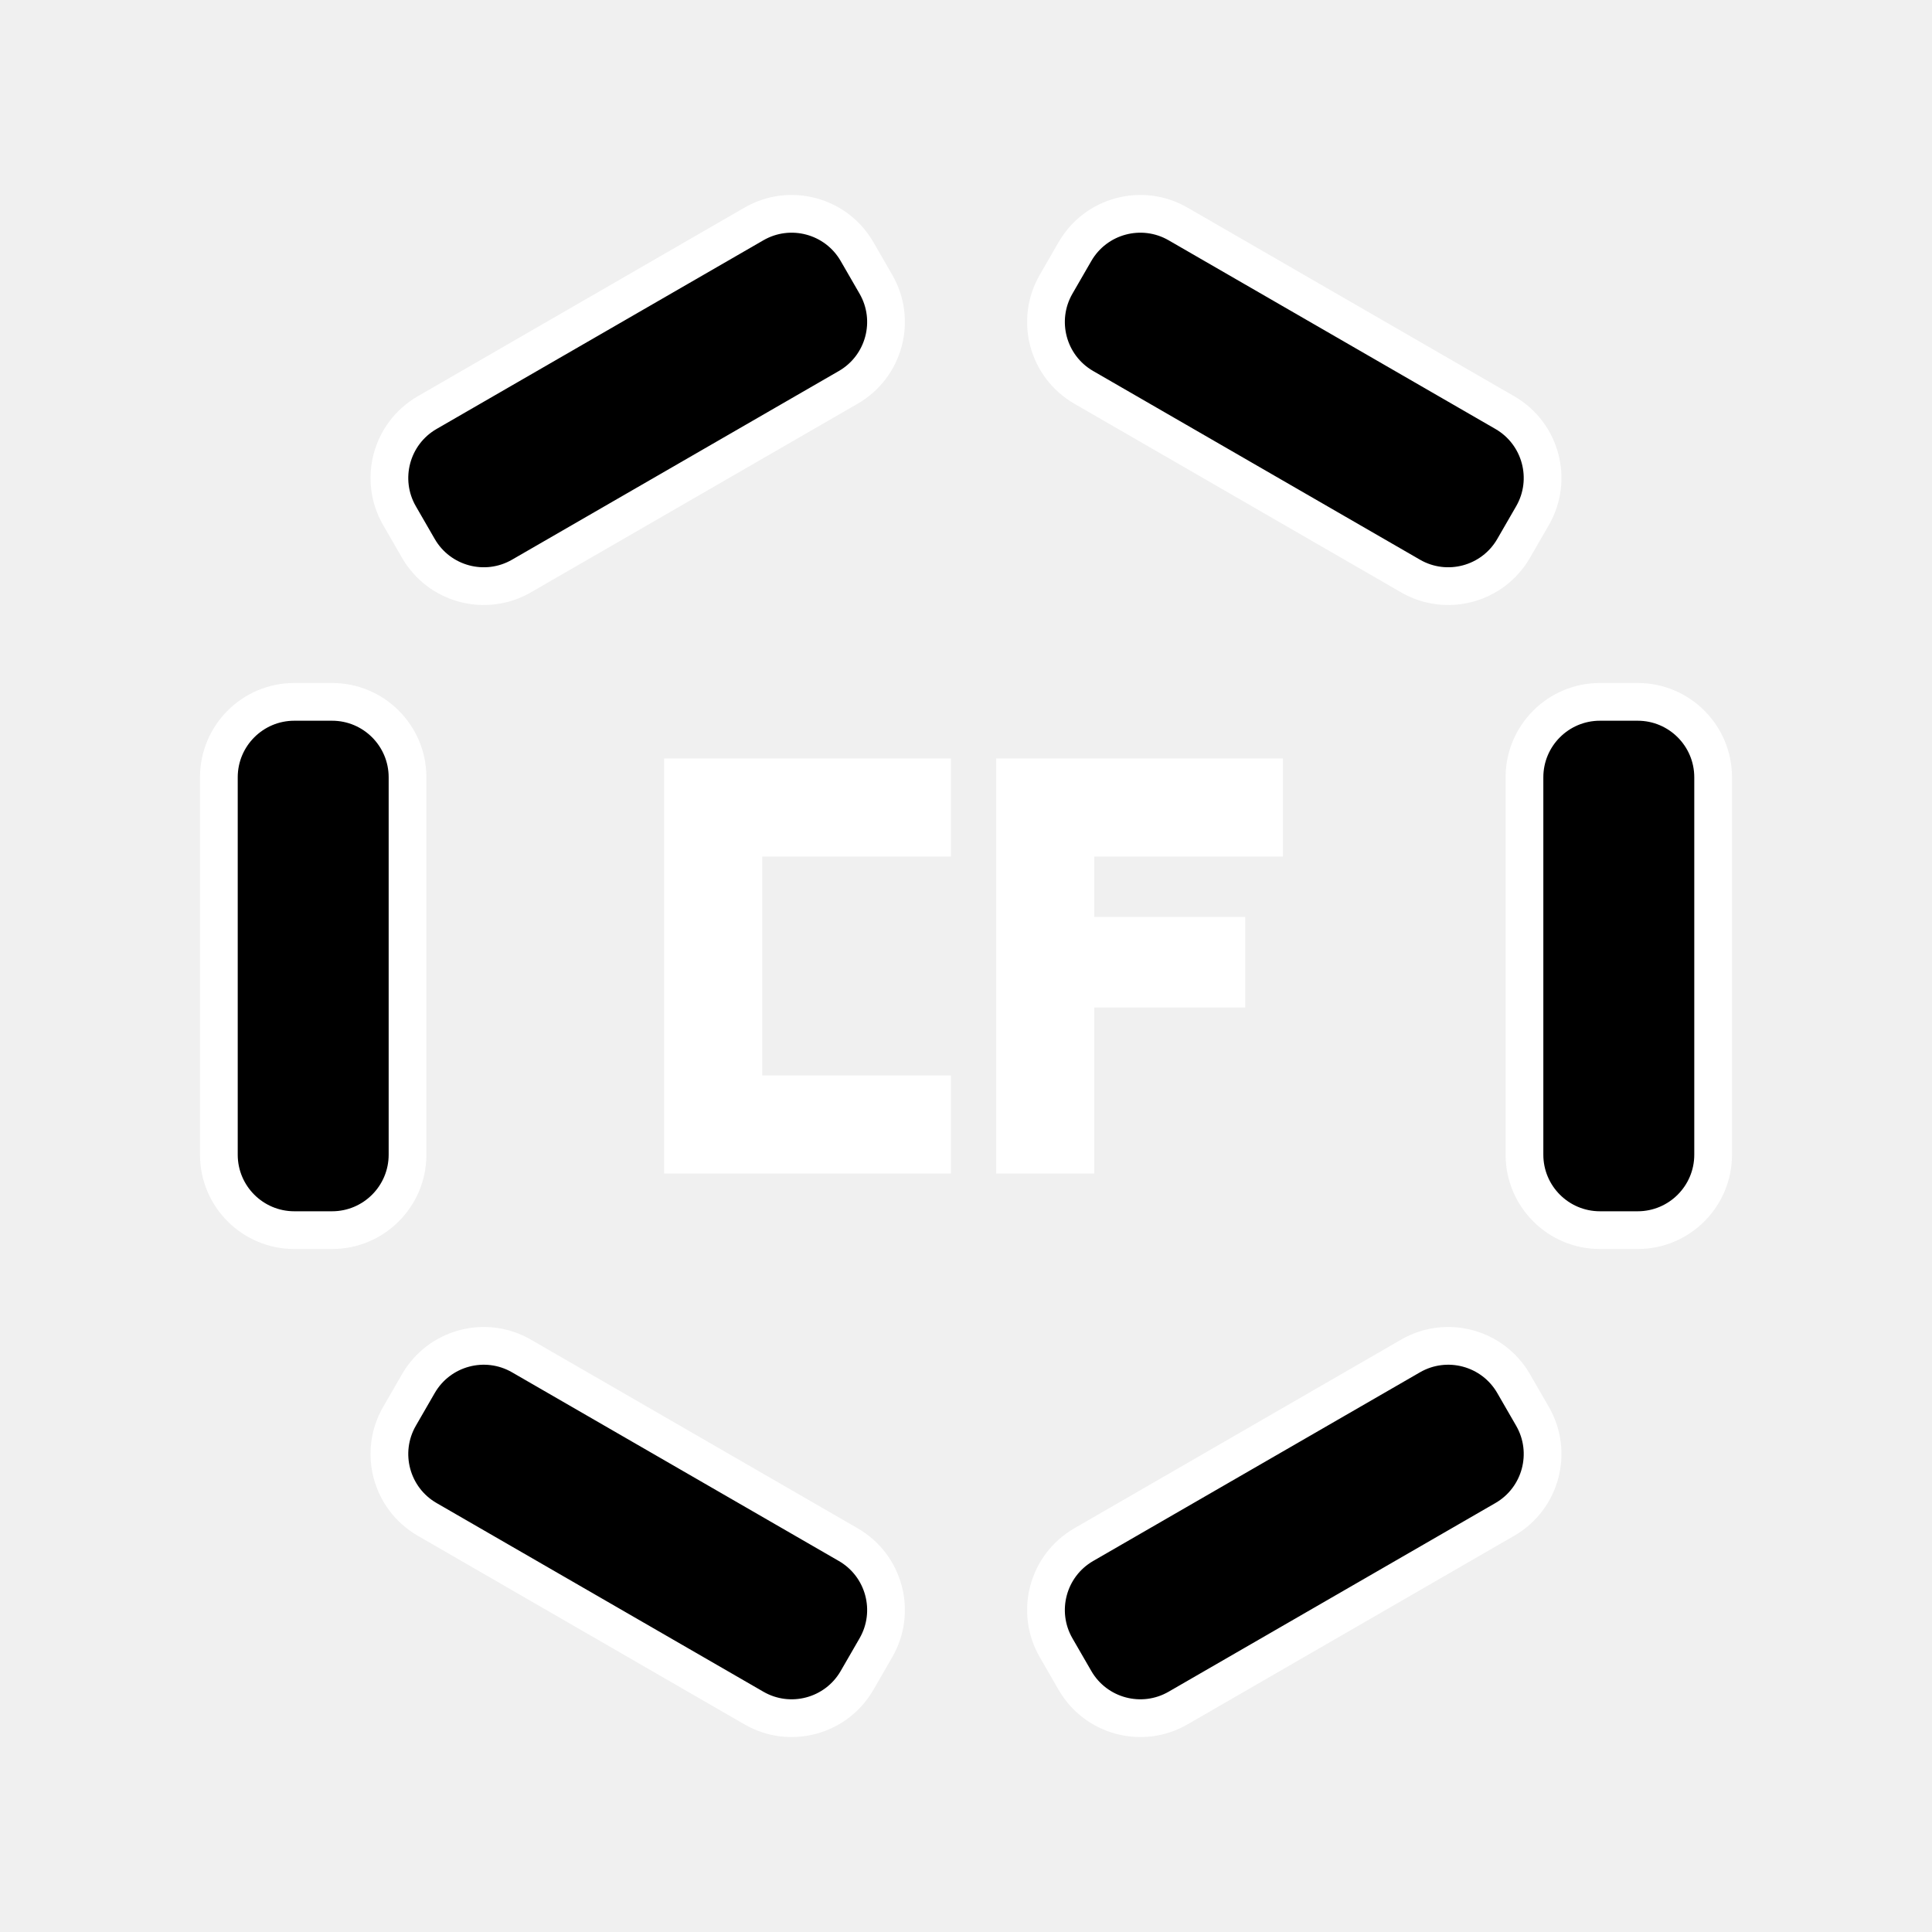
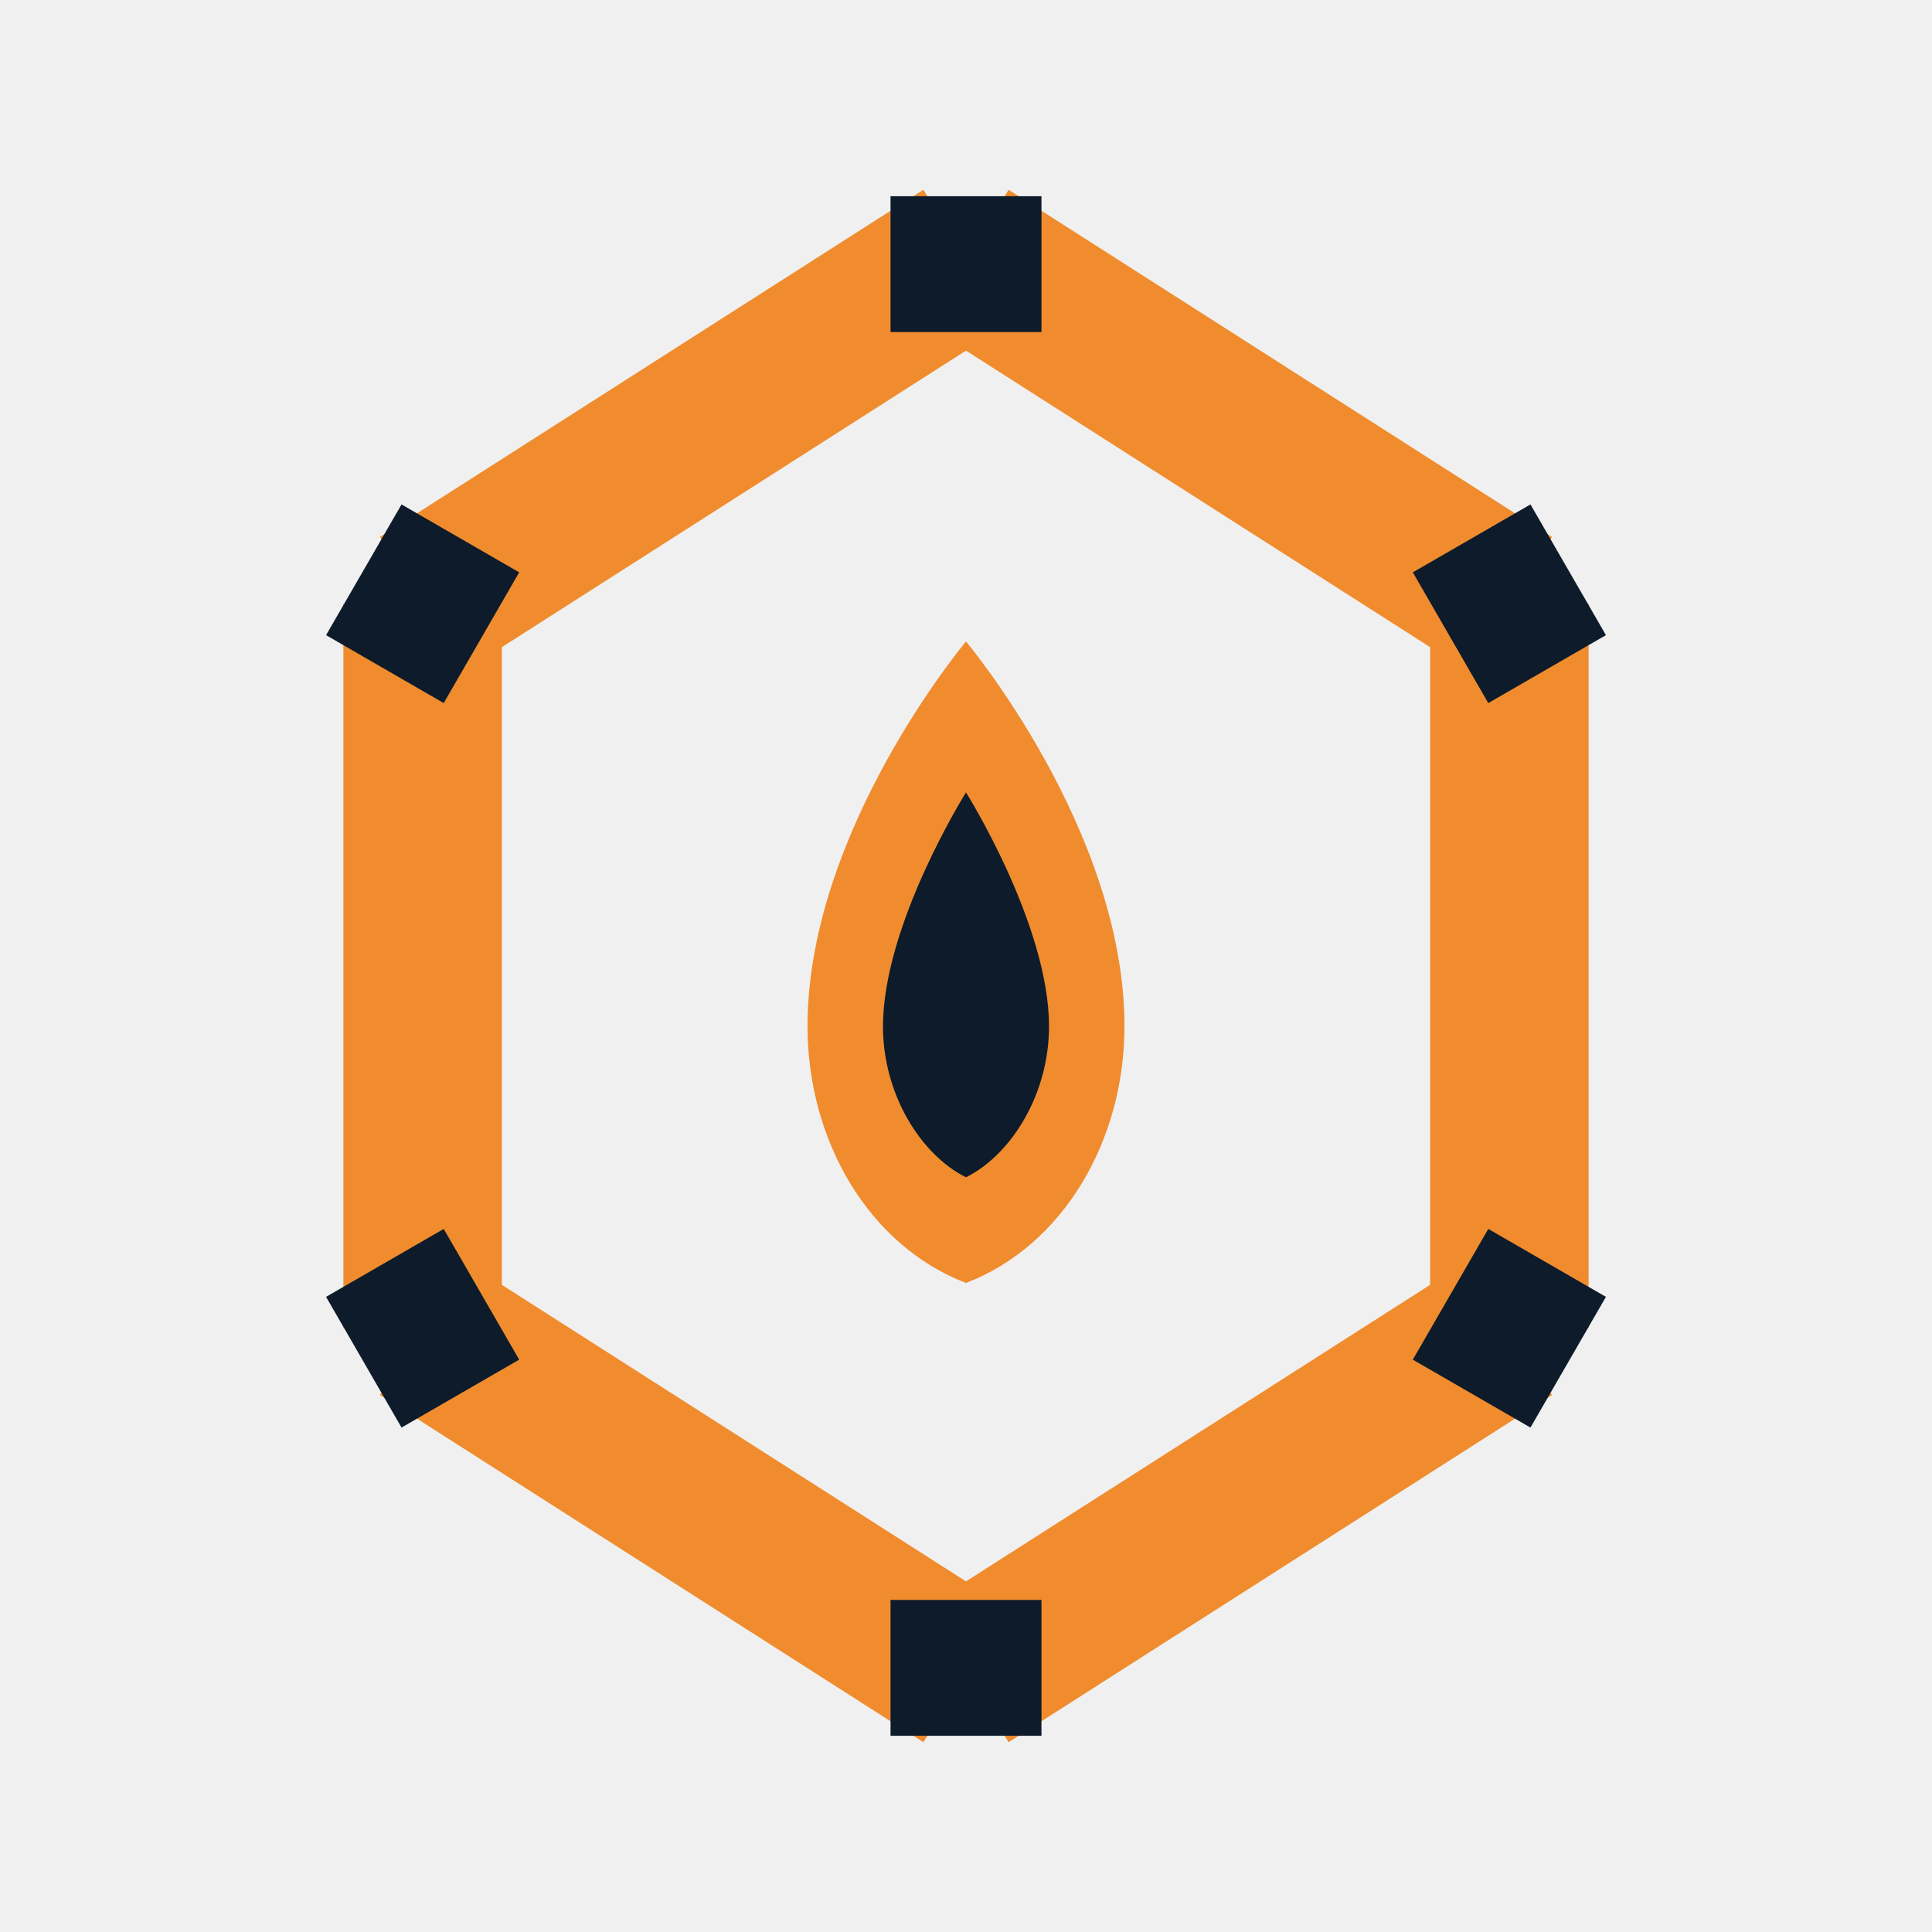
<svg xmlns="http://www.w3.org/2000/svg" viewBox="0 0 512 512">
-   <rect x="-70" y="-25" width="140" height="50" rx="20" fill="#000" stroke="#fff" stroke-width="10" transform="translate(343,106) rotate(30)" />
-   <rect x="-70" y="-25" width="140" height="50" rx="20" fill="#000" stroke="#fff" stroke-width="10" transform="translate(343,406) rotate(150)" />
-   <rect x="-70" y="-25" width="140" height="50" rx="20" fill="#000" stroke="#fff" stroke-width="10" transform="translate(83,256) rotate(270)" />
-   <rect x="-70" y="-25" width="140" height="50" rx="20" fill="#000" stroke="#fff" stroke-width="10" transform="translate(429,256) rotate(90)" />
-   <rect x="-70" y="-25" width="140" height="50" rx="20" fill="#000" stroke="#fff" stroke-width="10" transform="translate(169,406) rotate(210)" />
-   <rect x="-70" y="-25" width="140" height="50" rx="20" fill="#000" stroke="#fff" stroke-width="10" transform="translate(169,106) rotate(330)" />
-   <path d="M176,201 h76 v26 h-50 v58 h50 v26 h-76 z" fill="#fff" />
-   <path d="M264,201 h76 v26 h-50 v16 h40 v24 h-40 v44 h-26 z" fill="#fff" />
+   <g fill="none" stroke="#F08C2E" stroke-width="42" stroke-linecap="butt">
+     <line x1="400" y1="160" x2="400" y2="352" />
+     <line x1="256" y1="68" x2="112" y2="160" />
+     <line x1="112" y1="352" x2="256" y2="444" />
+   </g>
+   <g fill="none" stroke="#F08C2E" stroke-width="42" stroke-linecap="butt">
+     <line x1="400" y1="160" x2="256" y2="68" />
+     <line x1="112" y1="160" x2="112" y2="352" />
+     <line x1="256" y1="444" x2="400" y2="352" />
+   </g>
+   <g fill="#0D1B2A" stroke="none">
+     <rect x="236" y="52" width="40" height="36" transform="rotate(0, 256, 68)" />
+     <rect x="382" y="140" width="36" height="40" transform="rotate(-30, 400, 160)" />
+     <rect x="382" y="332" width="36" height="40" transform="rotate(30, 400, 352)" />
+     <rect x="236" y="424" width="40" height="36" />
+     <rect x="94" y="332" width="36" height="40" transform="rotate(-30, 112, 352)" />
+     <rect x="94" y="140" width="36" height="40" transform="rotate(30, 112, 160)" />
+   </g>
+   <path d="M256,170 C256,170 298,220 298,272 C298,302 282,330 256,340 C230,330 214,302 214,272 C214,220 256,170 256,170 Z" fill="#F08C2E" />
+   <path d="M256,210 C256,210 234,245 234,272 C234,290 244,306 256,312 C268,306 278,290 278,272 C278,245 256,210 256,210 Z" fill="#0D1B2A" />
</svg>
